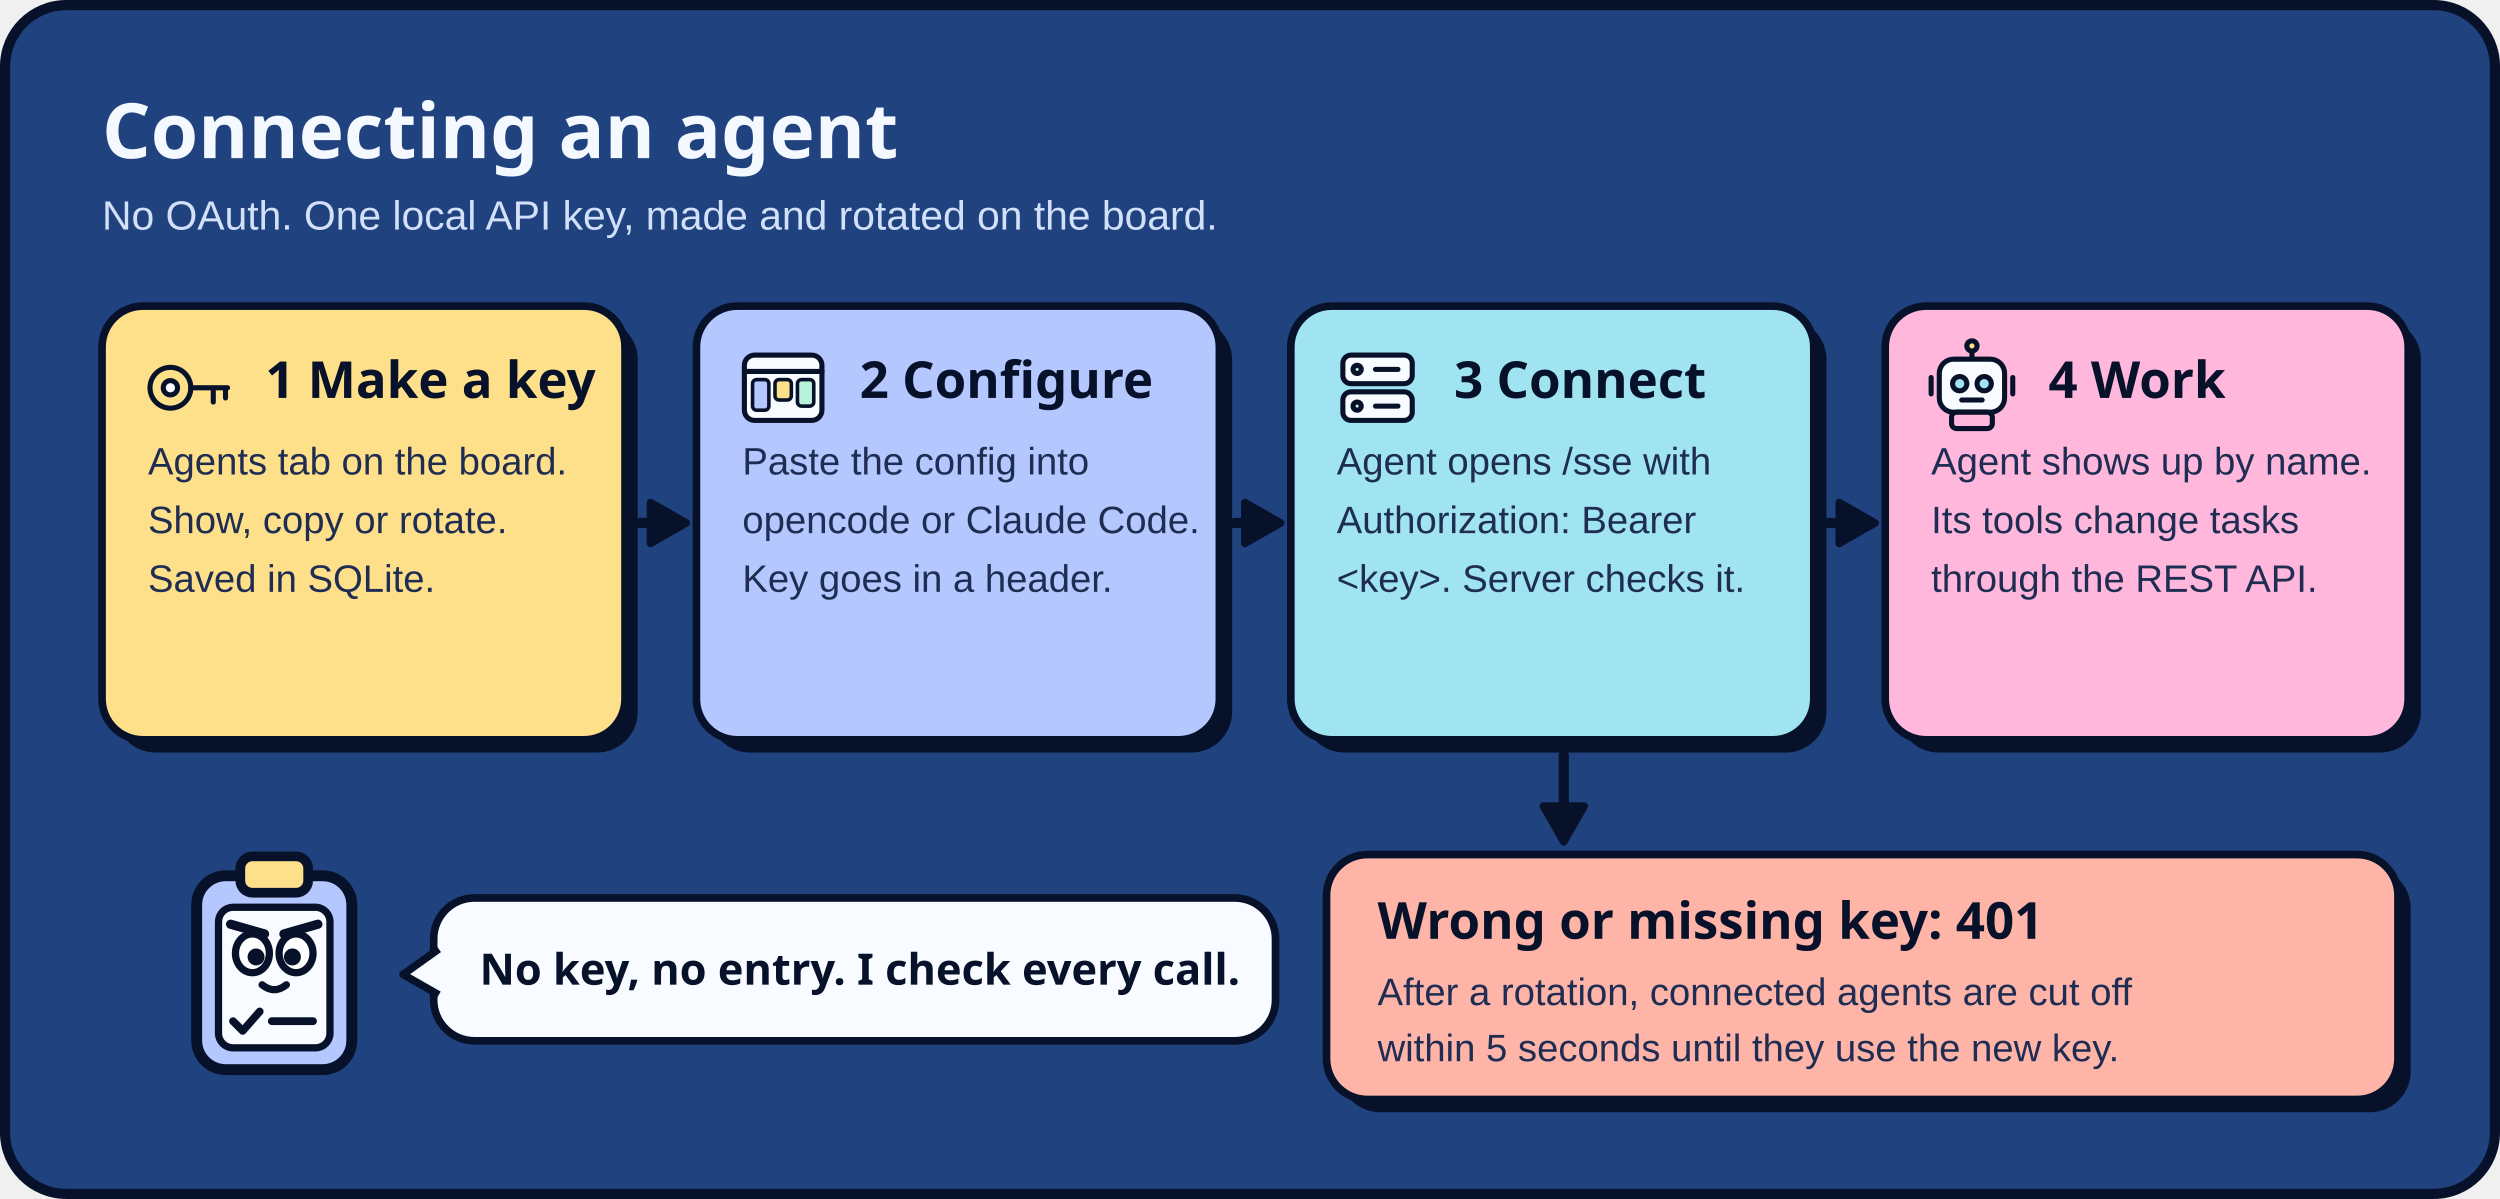
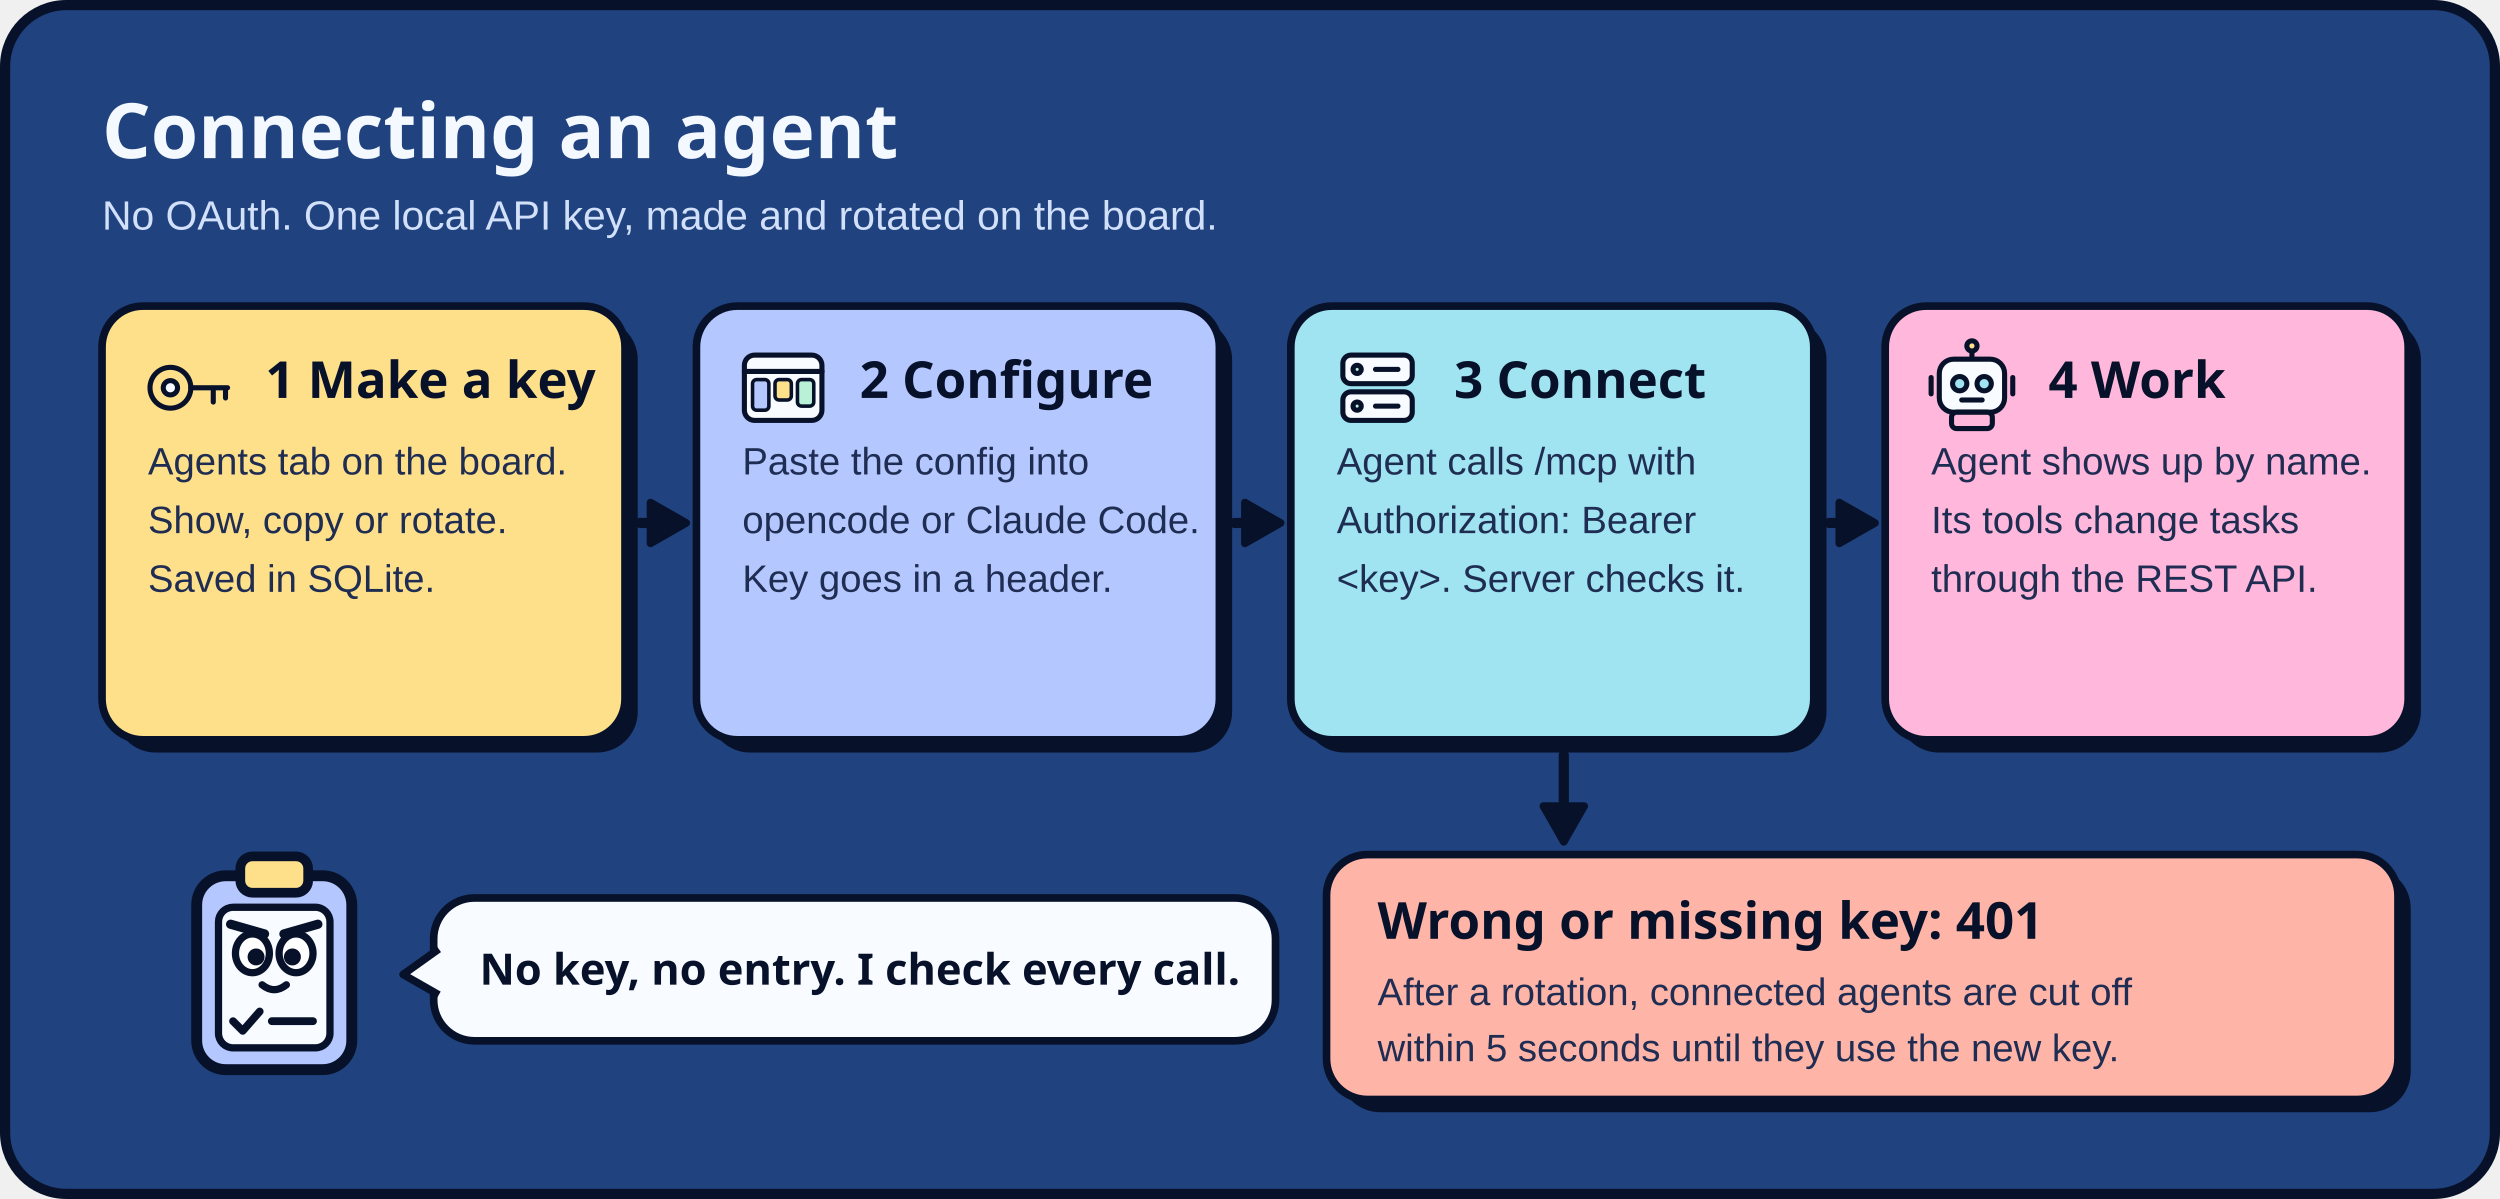
<svg xmlns="http://www.w3.org/2000/svg" viewBox="0 0 980 470" width="980" height="470" role="img" aria-labelledby="t d">
  <defs>
    <marker id="arrow" viewBox="0 0 10 10" refX="7" refY="5" markerWidth="5" markerHeight="5" orient="auto-start-reverse">
      <path d="M1 1 L8 5 L1 9 Z" fill="#07112a" stroke="#07112a" stroke-width="1.5" stroke-linejoin="round" />
    </marker>
    <marker id="arrow-light" viewBox="0 0 10 10" refX="7" refY="5" markerWidth="5" markerHeight="5" orient="auto-start-reverse">
      <path d="M1 1 L8 5 L1 9 Z" fill="#ffe08a" stroke="#07112a" stroke-width="1.2" stroke-linejoin="round" />
    </marker>
  </defs>
  <rect x="2" y="2" width="976" height="466" rx="24" fill="#20437f" stroke="#07112a" stroke-width="4" />
  <text x="40" y="62" font-family="Fredoka, 'Arial Rounded MT Bold', 'Trebuchet MS', sans-serif" font-size="30" font-weight="700" fill="#f4f8ff">Connecting an agent</text>
  <text x="40" y="90" font-family="Geist, 'Segoe UI', Arial, sans-serif" font-size="16" font-weight="500" fill="#d2e0fa">No OAuth. One local API key, made and rotated on the board.</text>
  <rect x="45" y="125" width="205" height="170" rx="16" fill="#07112a" />
  <rect x="40" y="120" width="205" height="170" rx="16" fill="#ffe08a" stroke="#07112a" stroke-width="3" />
  <g transform="translate(54 132) scale(0.4)">
    <g stroke="#07112a" stroke-width="5" stroke-linejoin="round" stroke-linecap="round">
      <circle cx="32" cy="50" r="20" fill="#ffe08a" />
      <circle cx="32" cy="50" r="7" fill="#f8fbff" />
      <path d="M52 50 H88 M74 50 V64 M86 50 V60" fill="none" />
    </g>
  </g>
  <text x="104" y="156" font-family="Fredoka, 'Arial Rounded MT Bold', 'Trebuchet MS', sans-serif" font-size="20" font-weight="600" fill="#07112a">1  Make a key</text>
  <text x="58" y="186" font-family="Geist, 'Segoe UI', Arial, sans-serif" font-size="15" font-weight="500" fill="#1f2d52">Agents tab on the board.</text>
  <text x="58" y="209" font-family="Geist, 'Segoe UI', Arial, sans-serif" font-size="15" font-weight="500" fill="#1f2d52">Show, copy or rotate.</text>
  <text x="58" y="232" font-family="Geist, 'Segoe UI', Arial, sans-serif" font-size="15" font-weight="500" fill="#1f2d52">Saved in SQLite.</text>
  <path d="M251 205 H267" fill="none" stroke="#07112a" stroke-width="4" stroke-linecap="round" stroke-linejoin="round" marker-end="url(#arrow)" />
  <rect x="278" y="125" width="205" height="170" rx="16" fill="#07112a" />
  <rect x="273" y="120" width="205" height="170" rx="16" fill="#b4c8ff" stroke="#07112a" stroke-width="3" />
  <g transform="translate(287 132) scale(0.4)">
    <g stroke="#07112a" stroke-width="5" stroke-linejoin="round" stroke-linecap="round">
      <rect x="12" y="18" width="76" height="64" rx="10" fill="#f8fbff" />
      <path d="M12 34 H88" fill="none" />
      <rect x="20" y="42" width="16" height="30" rx="4" fill="#b4c8ff" stroke-width="3.5" />
      <rect x="42" y="42" width="16" height="20" rx="4" fill="#ffe08a" stroke-width="3.5" />
      <rect x="64" y="42" width="16" height="26" rx="4" fill="#b9f0d8" stroke-width="3.5" />
    </g>
  </g>
  <text x="337" y="156" font-family="Fredoka, 'Arial Rounded MT Bold', 'Trebuchet MS', sans-serif" font-size="20" font-weight="600" fill="#07112a">2  Configure</text>
  <text x="291" y="186" font-family="Geist, 'Segoe UI', Arial, sans-serif" font-size="15" font-weight="500" fill="#1f2d52">Paste the config into</text>
  <text x="291" y="209" font-family="Geist, 'Segoe UI', Arial, sans-serif" font-size="15" font-weight="500" fill="#1f2d52">opencode or Claude Code.</text>
  <text x="291" y="232" font-family="Geist, 'Segoe UI', Arial, sans-serif" font-size="15" font-weight="500" fill="#1f2d52">Key goes in a header.</text>
  <path d="M484 205 H500" fill="none" stroke="#07112a" stroke-width="4" stroke-linecap="round" stroke-linejoin="round" marker-end="url(#arrow)" />
  <rect x="511" y="125" width="205" height="170" rx="16" fill="#07112a" />
  <rect x="506" y="120" width="205" height="170" rx="16" fill="#9fe4f0" stroke="#07112a" stroke-width="3" />
  <g transform="translate(520 132) scale(0.4)">
    <g stroke="#07112a" stroke-width="5" stroke-linejoin="round" stroke-linecap="round">
      <rect x="16" y="18" width="68" height="28" rx="8" fill="#f8fbff" />
      <rect x="16" y="54" width="68" height="28" rx="8" fill="#f8fbff" />
      <circle cx="30" cy="32" r="4" fill="#b9f0d8" />
      <circle cx="30" cy="68" r="4" fill="#b9f0d8" />
      <path d="M48 32 H70 M48 68 H70" fill="none" />
    </g>
  </g>
  <text x="570" y="156" font-family="Fredoka, 'Arial Rounded MT Bold', 'Trebuchet MS', sans-serif" font-size="20" font-weight="600" fill="#07112a">3  Connect</text>
-   <text x="524" y="186" font-family="Geist, 'Segoe UI', Arial, sans-serif" font-size="15" font-weight="500" fill="#1f2d52">Agent opens /sse with</text>
+   <text x="524" y="186" font-family="Geist, 'Segoe UI', Arial, sans-serif" font-size="15" font-weight="500" fill="#1f2d52">Agent calls /mcp with</text>
  <text x="524" y="209" font-family="Geist, 'Segoe UI', Arial, sans-serif" font-size="15" font-weight="500" fill="#1f2d52">Authorization: Bearer</text>
  <text x="524" y="232" font-family="Geist, 'Segoe UI', Arial, sans-serif" font-size="15" font-weight="500" fill="#1f2d52">&lt;key&gt;. Server checks it.</text>
  <path d="M717 205 H733" fill="none" stroke="#07112a" stroke-width="4" stroke-linecap="round" stroke-linejoin="round" marker-end="url(#arrow)" />
  <rect x="744" y="125" width="205" height="170" rx="16" fill="#07112a" />
  <rect x="739" y="120" width="205" height="170" rx="16" fill="#ffb8dc" stroke="#07112a" stroke-width="3" />
  <g transform="translate(753 132) scale(0.4)">
    <g stroke="#07112a" stroke-width="5" stroke-linejoin="round" stroke-linecap="round">
      <path d="M50 10 V22" fill="none" />
      <circle cx="50" cy="9" r="5" fill="#ffe08a" />
      <rect x="18" y="22" width="64" height="52" rx="14" fill="#f8fbff" />
      <circle cx="38" cy="46" r="7" fill="#9fe4f0" />
      <circle cx="62" cy="46" r="7" fill="#9fe4f0" />
      <path d="M40 62 H60" fill="none" />
      <path d="M10 40 V56 M90 40 V56" fill="none" />
      <rect x="30" y="74" width="40" height="16" rx="5" fill="#ffb8dc" />
    </g>
  </g>
  <text x="803" y="156" font-family="Fredoka, 'Arial Rounded MT Bold', 'Trebuchet MS', sans-serif" font-size="20" font-weight="600" fill="#07112a">4  Work</text>
  <text x="757" y="186" font-family="Geist, 'Segoe UI', Arial, sans-serif" font-size="15" font-weight="500" fill="#1f2d52">Agent shows up by name.</text>
  <text x="757" y="209" font-family="Geist, 'Segoe UI', Arial, sans-serif" font-size="15" font-weight="500" fill="#1f2d52">Its tools change tasks</text>
  <text x="757" y="232" font-family="Geist, 'Segoe UI', Arial, sans-serif" font-size="15" font-weight="500" fill="#1f2d52">through the REST API.</text>
  <rect x="525" y="340" width="420" height="96" rx="16" fill="#07112a" />
  <rect x="520" y="335" width="420" height="96" rx="16" fill="#ffb4a8" stroke="#07112a" stroke-width="3" />
  <text x="540" y="368" font-family="Fredoka, 'Arial Rounded MT Bold', 'Trebuchet MS', sans-serif" font-size="20" font-weight="600" fill="#07112a">Wrong or missing key: 401</text>
  <text x="540" y="394" font-family="Geist, 'Segoe UI', Arial, sans-serif" font-size="15" font-weight="500" fill="#1f2d52">After a rotation, connected agents are cut off</text>
  <text x="540" y="416" font-family="Geist, 'Segoe UI', Arial, sans-serif" font-size="15" font-weight="500" fill="#1f2d52">within 5 seconds until they use the new key.</text>
  <path d="M613 296 V328" fill="none" stroke="#07112a" stroke-width="4" stroke-linecap="round" stroke-linejoin="round" marker-end="url(#arrow)" />
  <g transform="translate(60 330) scale(0.95)">
    <g stroke="#07112a" stroke-linejoin="round" stroke-linecap="round">
      <rect x="18" y="14" width="64" height="80" rx="12" fill="#b4c8ff" stroke-width="4.5" />
      <rect x="27" y="27" width="46" height="58" rx="6" fill="#f8fbff" stroke-width="3" />
      <rect x="36" y="6" width="28" height="15" rx="5" fill="#ffe08a" stroke-width="4" />
      <ellipse cx="41" cy="46" rx="7" ry="8" fill="#fff" stroke-width="3" />
      <ellipse cx="59" cy="46" rx="7" ry="8" fill="#fff" stroke-width="3" />
      <circle cx="42.5" cy="47.5" r="3.5" fill="#07112a" stroke="none" />
      <circle cx="57.5" cy="47.5" r="3.5" fill="#07112a" stroke="none" />
      <path d="M32 34 L46 38 M68 34 L54 38" fill="none" stroke-width="3.8" />
      <path d="M45 59 Q50 63 55 59" fill="none" stroke-width="3" />
      <path d="M33 74 L37 78 L44 70 M49 74 H66" fill="none" stroke-width="3.2" />
    </g>
  </g>
  <rect x="170" y="352" width="330" height="56" rx="16" fill="#f8fbff" stroke="#07112a" stroke-width="3" />
  <path d="M172 372 L158 382 L172 390" fill="#f8fbff" stroke="#07112a" stroke-width="3" stroke-linejoin="round" />
  <rect x="173" y="370" width="6" height="22" fill="#f8fbff" />
  <text x="188" y="386" font-family="Fredoka, 'Arial Rounded MT Bold', 'Trebuchet MS', sans-serif" font-size="17" font-weight="600" fill="#07112a">No key, no entry. I check every call.</text>
</svg>
